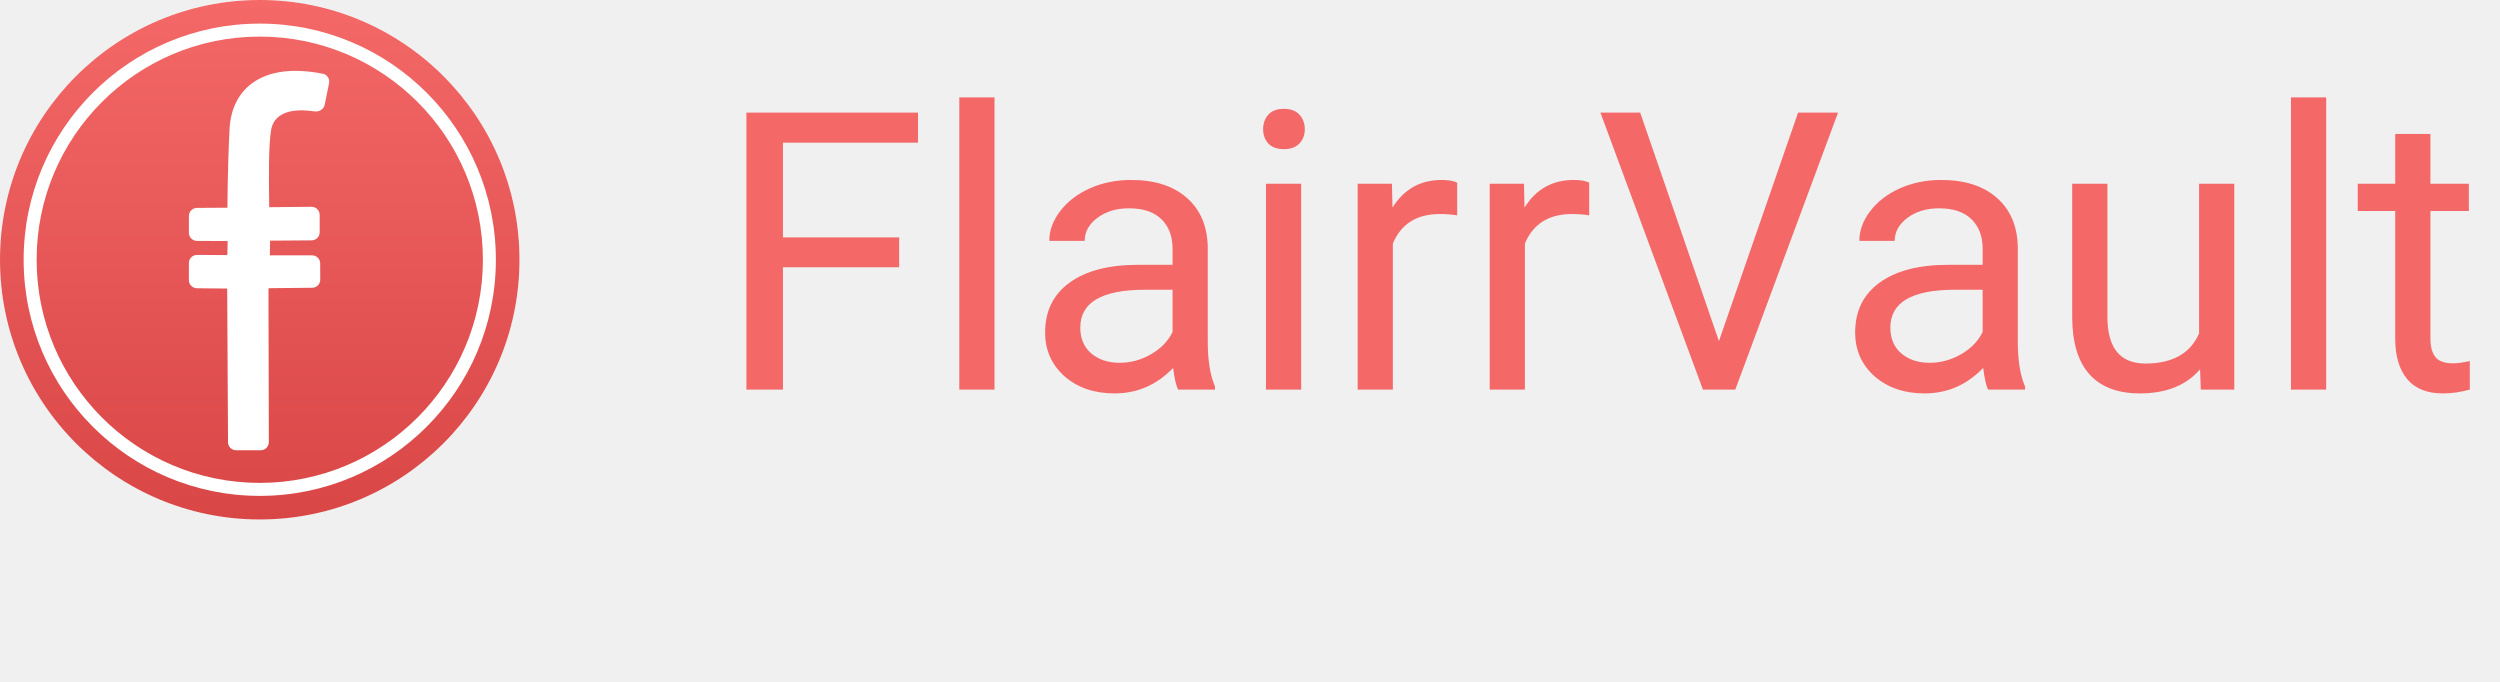
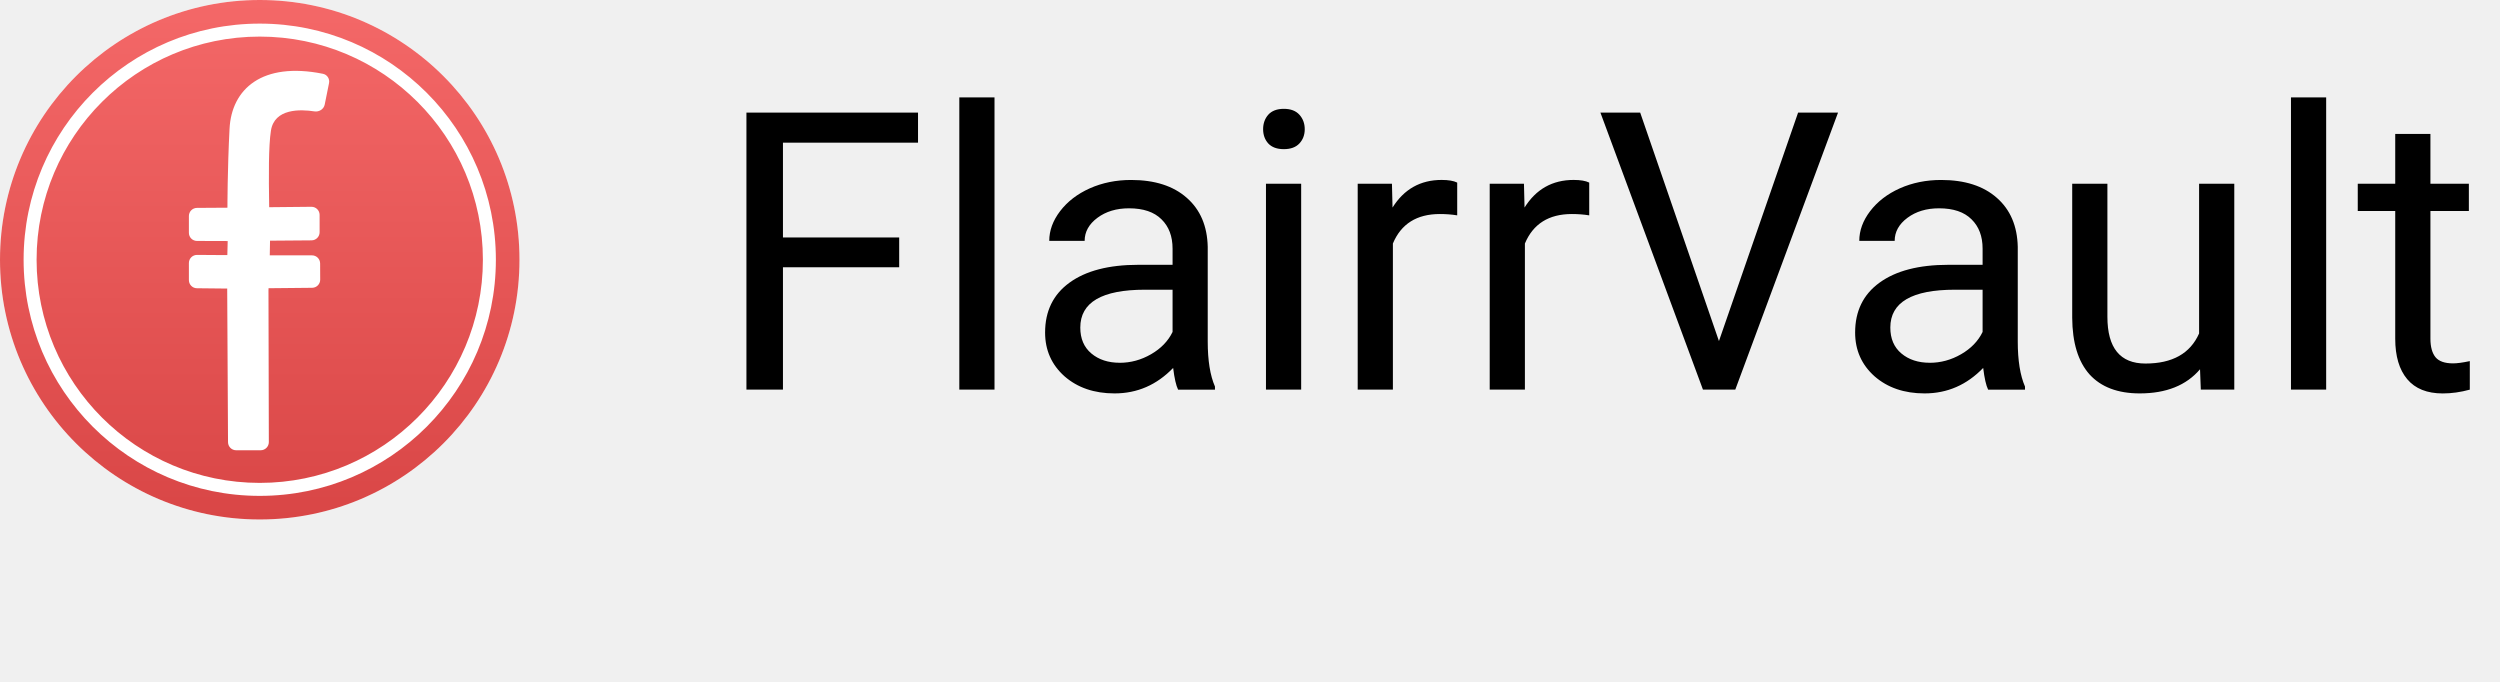
- <svg xmlns="http://www.w3.org/2000/svg" width="77" height="21" viewBox="0 0 77 21" fill="none">
+ <svg xmlns="http://www.w3.org/2000/svg" width="77" height="21" fill="none" version="1.1" viewBox="0 0 77 21">
  <g clip-path="url(#clip0)">
-     <path d="M27.695 8.232H24.115V12H22.99V3.469H28.275V4.395H24.115V7.312H27.695V8.232ZM30.631 12H29.547V3H30.631V12ZM36.285 12C36.223 11.875 36.172 11.652 36.133 11.332C35.629 11.855 35.027 12.117 34.328 12.117C33.703 12.117 33.19 11.941 32.787 11.59C32.389 11.234 32.19 10.785 32.19 10.242C32.19 9.582 32.44 9.07 32.94 8.707C33.443 8.34 34.15 8.156 35.06 8.156H36.115V7.658C36.115 7.279 36.002 6.979 35.775 6.756C35.549 6.529 35.215 6.416 34.773 6.416C34.387 6.416 34.062 6.514 33.801 6.709C33.539 6.904 33.408 7.141 33.408 7.418H32.318C32.318 7.102 32.43 6.797 32.652 6.504C32.879 6.207 33.184 5.973 33.566 5.801C33.953 5.629 34.377 5.543 34.838 5.543C35.568 5.543 36.141 5.727 36.555 6.094C36.969 6.457 37.184 6.959 37.199 7.6V10.518C37.199 11.1 37.273 11.562 37.422 11.906V12H36.285ZM34.486 11.174C34.826 11.174 35.148 11.086 35.453 10.91C35.758 10.734 35.978 10.506 36.115 10.225V8.924H35.266C33.938 8.924 33.273 9.312 33.273 10.09C33.273 10.43 33.387 10.695 33.613 10.887C33.84 11.078 34.131 11.174 34.486 11.174ZM40.076 12H38.992V5.66H40.076V12ZM38.904 3.979C38.904 3.803 38.957 3.654 39.062 3.533C39.172 3.412 39.332 3.352 39.543 3.352C39.754 3.352 39.914 3.412 40.023 3.533C40.133 3.654 40.188 3.803 40.188 3.979C40.188 4.154 40.133 4.301 40.023 4.418C39.914 4.535 39.754 4.594 39.543 4.594C39.332 4.594 39.172 4.535 39.062 4.418C38.957 4.301 38.904 4.154 38.904 3.979ZM44.881 6.633C44.717 6.605 44.539 6.592 44.348 6.592C43.637 6.592 43.154 6.895 42.9 7.5V12H41.816V5.66H42.871L42.889 6.393C43.244 5.826 43.748 5.543 44.4 5.543C44.611 5.543 44.772 5.57 44.881 5.625V6.633ZM48.947 6.633C48.783 6.605 48.605 6.592 48.414 6.592C47.703 6.592 47.221 6.895 46.967 7.5V12H45.883V5.66H46.938L46.955 6.393C47.31 5.826 47.815 5.543 48.467 5.543C48.678 5.543 48.838 5.57 48.947 5.625V6.633ZM52.943 10.506L55.381 3.469H56.611L53.447 12H52.451L49.293 3.469H50.518L52.943 10.506ZM61.234 12C61.172 11.875 61.121 11.652 61.082 11.332C60.578 11.855 59.977 12.117 59.277 12.117C58.652 12.117 58.139 11.941 57.736 11.59C57.338 11.234 57.139 10.785 57.139 10.242C57.139 9.582 57.389 9.07 57.889 8.707C58.393 8.34 59.1 8.156 60.01 8.156H61.065V7.658C61.065 7.279 60.951 6.979 60.725 6.756C60.498 6.529 60.164 6.416 59.723 6.416C59.336 6.416 59.012 6.514 58.75 6.709C58.488 6.904 58.357 7.141 58.357 7.418H57.268C57.268 7.102 57.379 6.797 57.602 6.504C57.828 6.207 58.133 5.973 58.516 5.801C58.902 5.629 59.326 5.543 59.787 5.543C60.518 5.543 61.09 5.727 61.504 6.094C61.918 6.457 62.133 6.959 62.148 7.6V10.518C62.148 11.1 62.223 11.562 62.371 11.906V12H61.234ZM59.435 11.174C59.775 11.174 60.098 11.086 60.402 10.91C60.707 10.734 60.928 10.506 61.065 10.225V8.924H60.215C58.887 8.924 58.223 9.312 58.223 10.09C58.223 10.43 58.336 10.695 58.562 10.887C58.789 11.078 59.08 11.174 59.435 11.174ZM67.762 11.373C67.34 11.869 66.721 12.117 65.904 12.117C65.228 12.117 64.713 11.922 64.357 11.531C64.006 11.137 63.828 10.555 63.824 9.785V5.66H64.908V9.756C64.908 10.717 65.299 11.197 66.08 11.197C66.908 11.197 67.459 10.889 67.732 10.271V5.66H68.816V12H67.785L67.762 11.373ZM71.647 12H70.562V3H71.647V12ZM74.857 4.125V5.66H76.041V6.498H74.857V10.43C74.857 10.684 74.91 10.875 75.016 11.004C75.121 11.129 75.301 11.191 75.555 11.191C75.68 11.191 75.852 11.168 76.07 11.121V12C75.785 12.078 75.508 12.117 75.238 12.117C74.754 12.117 74.389 11.971 74.143 11.678C73.897 11.385 73.773 10.969 73.773 10.43V6.498H72.619V5.66H73.773V4.125H74.857Z" fill="#F46868" />
-     <circle cx="8" cy="8" r="8" fill="white" />
-     <path fill-rule="evenodd" clip-rule="evenodd" d="M8 16C12.418 16 16 12.418 16 8C16 3.582 12.418 0 8 0C3.582 0 0 3.582 0 8C0 12.418 3.582 16 8 16ZM8.269 8.918L8.28 13.617C8.281 13.755 8.168 13.868 8.03 13.868H7.273C7.136 13.868 7.024 13.757 7.023 13.619L6.998 8.925V8.887H6.925L6.066 8.878C5.929 8.877 5.818 8.765 5.818 8.628V8.101C5.818 7.962 5.931 7.85 6.07 7.851L6.929 7.857H7.002L7.013 7.424L6.068 7.42C5.93 7.42 5.818 7.308 5.818 7.171V6.653C5.818 6.516 5.929 6.404 6.067 6.403L7.006 6.397C7.006 6.397 7.006 5.211 7.071 3.964C7.133 2.74 8.076 1.896 9.948 2.273C10.079 2.299 10.161 2.429 10.135 2.56L10.002 3.221C9.973 3.363 9.83 3.453 9.686 3.431C9.258 3.364 8.449 3.333 8.346 4.028C8.273 4.5 8.277 5.397 8.292 6.382L9.594 6.369C9.733 6.368 9.846 6.48 9.846 6.619V7.153C9.846 7.29 9.735 7.402 9.598 7.403L8.319 7.412L8.311 7.865H9.612C9.75 7.865 9.862 7.976 9.862 8.114L9.864 8.612C9.865 8.75 9.754 8.862 9.617 8.863L8.307 8.876H8.273V8.918H8.269ZM14.873 8C14.873 11.796 11.796 14.873 8 14.873C4.205 14.873 1.128 11.796 1.128 8C1.128 4.204 4.205 1.127 8 1.127C11.796 1.127 14.873 4.204 14.873 8ZM15.273 8C15.273 12.017 12.017 15.273 8 15.273C3.984 15.273 0.728 12.017 0.728 8C0.728 3.983 3.984 0.727 8 0.727C12.017 0.727 15.273 3.983 15.273 8Z" fill="url(#paint0_linear)" />
+     <path d="m27.695 8.232h-3.58v3.768h-1.125v-8.531h5.285v0.926h-4.16v2.918h3.58v0.92zm2.936 3.768h-1.084v-9h1.084v9zm5.654 0c-0.062-0.125-0.113-0.348-0.152-0.668-0.504 0.523-1.105 0.785-1.805 0.785-0.625 0-1.139-0.176-1.541-0.527-0.398-0.355-0.598-0.805-0.598-1.348 0-0.66 0.25-1.172 0.75-1.535 0.504-0.367 1.211-0.551 2.121-0.551h1.055v-0.498c0-0.379-0.113-0.68-0.34-0.902-0.227-0.227-0.561-0.34-1.002-0.34-0.387 0-0.711 0.098-0.973 0.293-0.262 0.195-0.393 0.432-0.393 0.709h-1.09c0-0.316 0.111-0.621 0.334-0.914 0.227-0.297 0.531-0.531 0.914-0.703 0.387-0.172 0.811-0.258 1.272-0.258 0.731 0 1.303 0.184 1.717 0.551 0.414 0.363 0.629 0.865 0.644 1.506v2.918c0 0.582 0.074 1.045 0.223 1.389v0.094h-1.137zm-1.799-0.826c0.34 0 0.662-0.088 0.967-0.264 0.305-0.176 0.525-0.404 0.662-0.686v-1.301h-0.85c-1.328 0-1.992 0.389-1.992 1.166 0 0.34 0.113 0.606 0.34 0.797 0.227 0.191 0.518 0.287 0.873 0.287zm5.59 0.826h-1.084v-6.34h1.084v6.34zm-1.172-8.021c0-0.176 0.053-0.324 0.158-0.445 0.109-0.121 0.27-0.182 0.48-0.182 0.211 0 0.371 0.061 0.48 0.182 0.109 0.121 0.164 0.27 0.164 0.445 0 0.176-0.055 0.322-0.164 0.439-0.109 0.117-0.27 0.176-0.48 0.176-0.211 0-0.371-0.059-0.48-0.176-0.105-0.117-0.158-0.264-0.158-0.439zm5.977 2.654c-0.164-0.027-0.342-0.041-0.533-0.041-0.711 0-1.193 0.303-1.447 0.908v4.5h-1.084v-6.34h1.055l0.018 0.732c0.355-0.566 0.859-0.85 1.512-0.85 0.211 0 0.371 0.027 0.48 0.082v1.008zm4.066 0c-0.164-0.027-0.342-0.041-0.533-0.041-0.711 0-1.193 0.303-1.447 0.908v4.5h-1.084v-6.34h1.055l0.018 0.732c0.355-0.566 0.859-0.85 1.512-0.85 0.211 0 0.371 0.027 0.48 0.082v1.008zm3.996 3.873 2.438-7.037h1.23l-3.164 8.531h-0.996l-3.158-8.531h1.225l2.426 7.037zm8.291 1.494c-0.062-0.125-0.113-0.348-0.152-0.668-0.504 0.523-1.105 0.785-1.805 0.785-0.625 0-1.139-0.176-1.541-0.527-0.398-0.355-0.598-0.805-0.598-1.348 0-0.66 0.25-1.172 0.75-1.535 0.504-0.367 1.211-0.551 2.121-0.551h1.055v-0.498c0-0.379-0.113-0.68-0.34-0.902-0.227-0.227-0.56-0.34-1.002-0.34-0.387 0-0.711 0.098-0.973 0.293-0.262 0.195-0.393 0.432-0.393 0.709h-1.09c0-0.316 0.111-0.621 0.334-0.914 0.227-0.297 0.531-0.531 0.914-0.703 0.387-0.172 0.811-0.258 1.272-0.258 0.731 0 1.303 0.184 1.717 0.551 0.414 0.363 0.629 0.865 0.644 1.506v2.918c0 0.582 0.074 1.045 0.223 1.389v0.094h-1.137zm-1.799-0.826c0.34 0 0.662-0.088 0.967-0.264 0.305-0.176 0.525-0.404 0.662-0.686v-1.301h-0.85c-1.328 0-1.992 0.389-1.992 1.166 0 0.34 0.113 0.606 0.34 0.797s0.518 0.287 0.873 0.287zm8.326 0.199c-0.422 0.496-1.041 0.744-1.857 0.744-0.676 0-1.191-0.195-1.547-0.586-0.351-0.395-0.529-0.977-0.533-1.746v-4.125h1.084v4.096c0 0.961 0.391 1.441 1.172 1.441 0.828 0 1.379-0.309 1.652-0.926v-4.611h1.084v6.34h-1.031l-0.024-0.627zm3.885 0.627h-1.084v-9h1.084v9zm3.211-7.875v1.535h1.184v0.838h-1.184v3.932c0 0.254 0.053 0.445 0.158 0.574 0.105 0.125 0.285 0.188 0.539 0.188 0.125 0 0.297-0.023 0.516-0.07v0.879c-0.285 0.078-0.562 0.117-0.832 0.117-0.484 0-0.85-0.146-1.096-0.44-0.246-0.293-0.369-0.709-0.369-1.248v-3.932h-1.154v-0.838h1.154v-1.535h1.084z" fill="#000" />
+     <circle cx="8" cy="8" r="8" fill="#fff" />
+     <path d="m8 16c4.418 0 8-3.582 8-8 0-4.418-3.582-8-8-8-4.418 0-8 3.582-8 8 0 4.418 3.582 8 8 8zm0.269-7.082 0.011 4.699c3.2e-4 0.138-0.112 0.251-0.25 0.251h-0.757c-0.138 0-0.249-0.111-0.25-0.249l-0.025-4.694v-0.038h-0.073l-0.86-0.009c-0.137-0.001-0.247-0.113-0.247-0.25v-0.527c0-0.139 0.113-0.251 0.252-0.25l0.859 0.006h0.073l0.011-0.433-0.946-0.003c-0.138-4.3e-4 -0.249-0.112-0.249-0.25v-0.518c0-0.137 0.111-0.249 0.248-0.25l0.939-0.006s0-1.186 0.065-2.433c0.062-1.224 1.006-2.068 2.877-1.691 0.131 0.026 0.214 0.156 0.187 0.287l-0.133 0.661c-0.029 0.142-0.172 0.232-0.316 0.21-0.428-0.067-1.237-0.097-1.341 0.598-0.073 0.471-0.069 1.369-0.053 2.353l1.301-0.013c0.139-0.001 0.252 0.111 0.252 0.25v0.534c0 0.137-0.111 0.249-0.248 0.25l-1.279 0.01-0.008 0.452h1.301c0.138 0 0.249 0.111 0.25 0.249l0.002 0.499c5.3e-4 0.137-0.11 0.25-0.248 0.251l-1.309 0.013h-0.034v0.042h-0.004zm6.604-0.918c0 3.796-3.077 6.873-6.873 6.873-3.796 0-6.873-3.077-6.873-6.873 0-3.796 3.077-6.873 6.873-6.873 3.796 0 6.873 3.077 6.873 6.873zm0.4 0c0 4.017-3.256 7.273-7.273 7.273-4.017 0-7.273-3.256-7.273-7.273 0-4.017 3.256-7.273 7.273-7.273 4.017 0 7.273 3.256 7.273 7.273z" clip-rule="evenodd" fill="url(#paint0_linear)" fill-rule="evenodd" />
  </g>
  <defs>
-     <linearGradient id="paint0_linear" x1="8" y1="0" x2="8" y2="16" gradientUnits="userSpaceOnUse">
-       <stop stop-color="#F46868" />
-       <stop offset="1" stop-color="#D94646" />
+     <linearGradient id="paint0_linear" x1="8" x2="8" y2="16" gradientUnits="userSpaceOnUse">
+       <stop stop-color="#F46868" offset="0" />
+       <stop stop-color="#D94646" offset="1" />
    </linearGradient>
    <clipPath id="clip0">
-       <rect width="77" height="21" fill="white" />
+       <rect width="77" height="21" fill="#fff" />
    </clipPath>
  </defs>
</svg>
